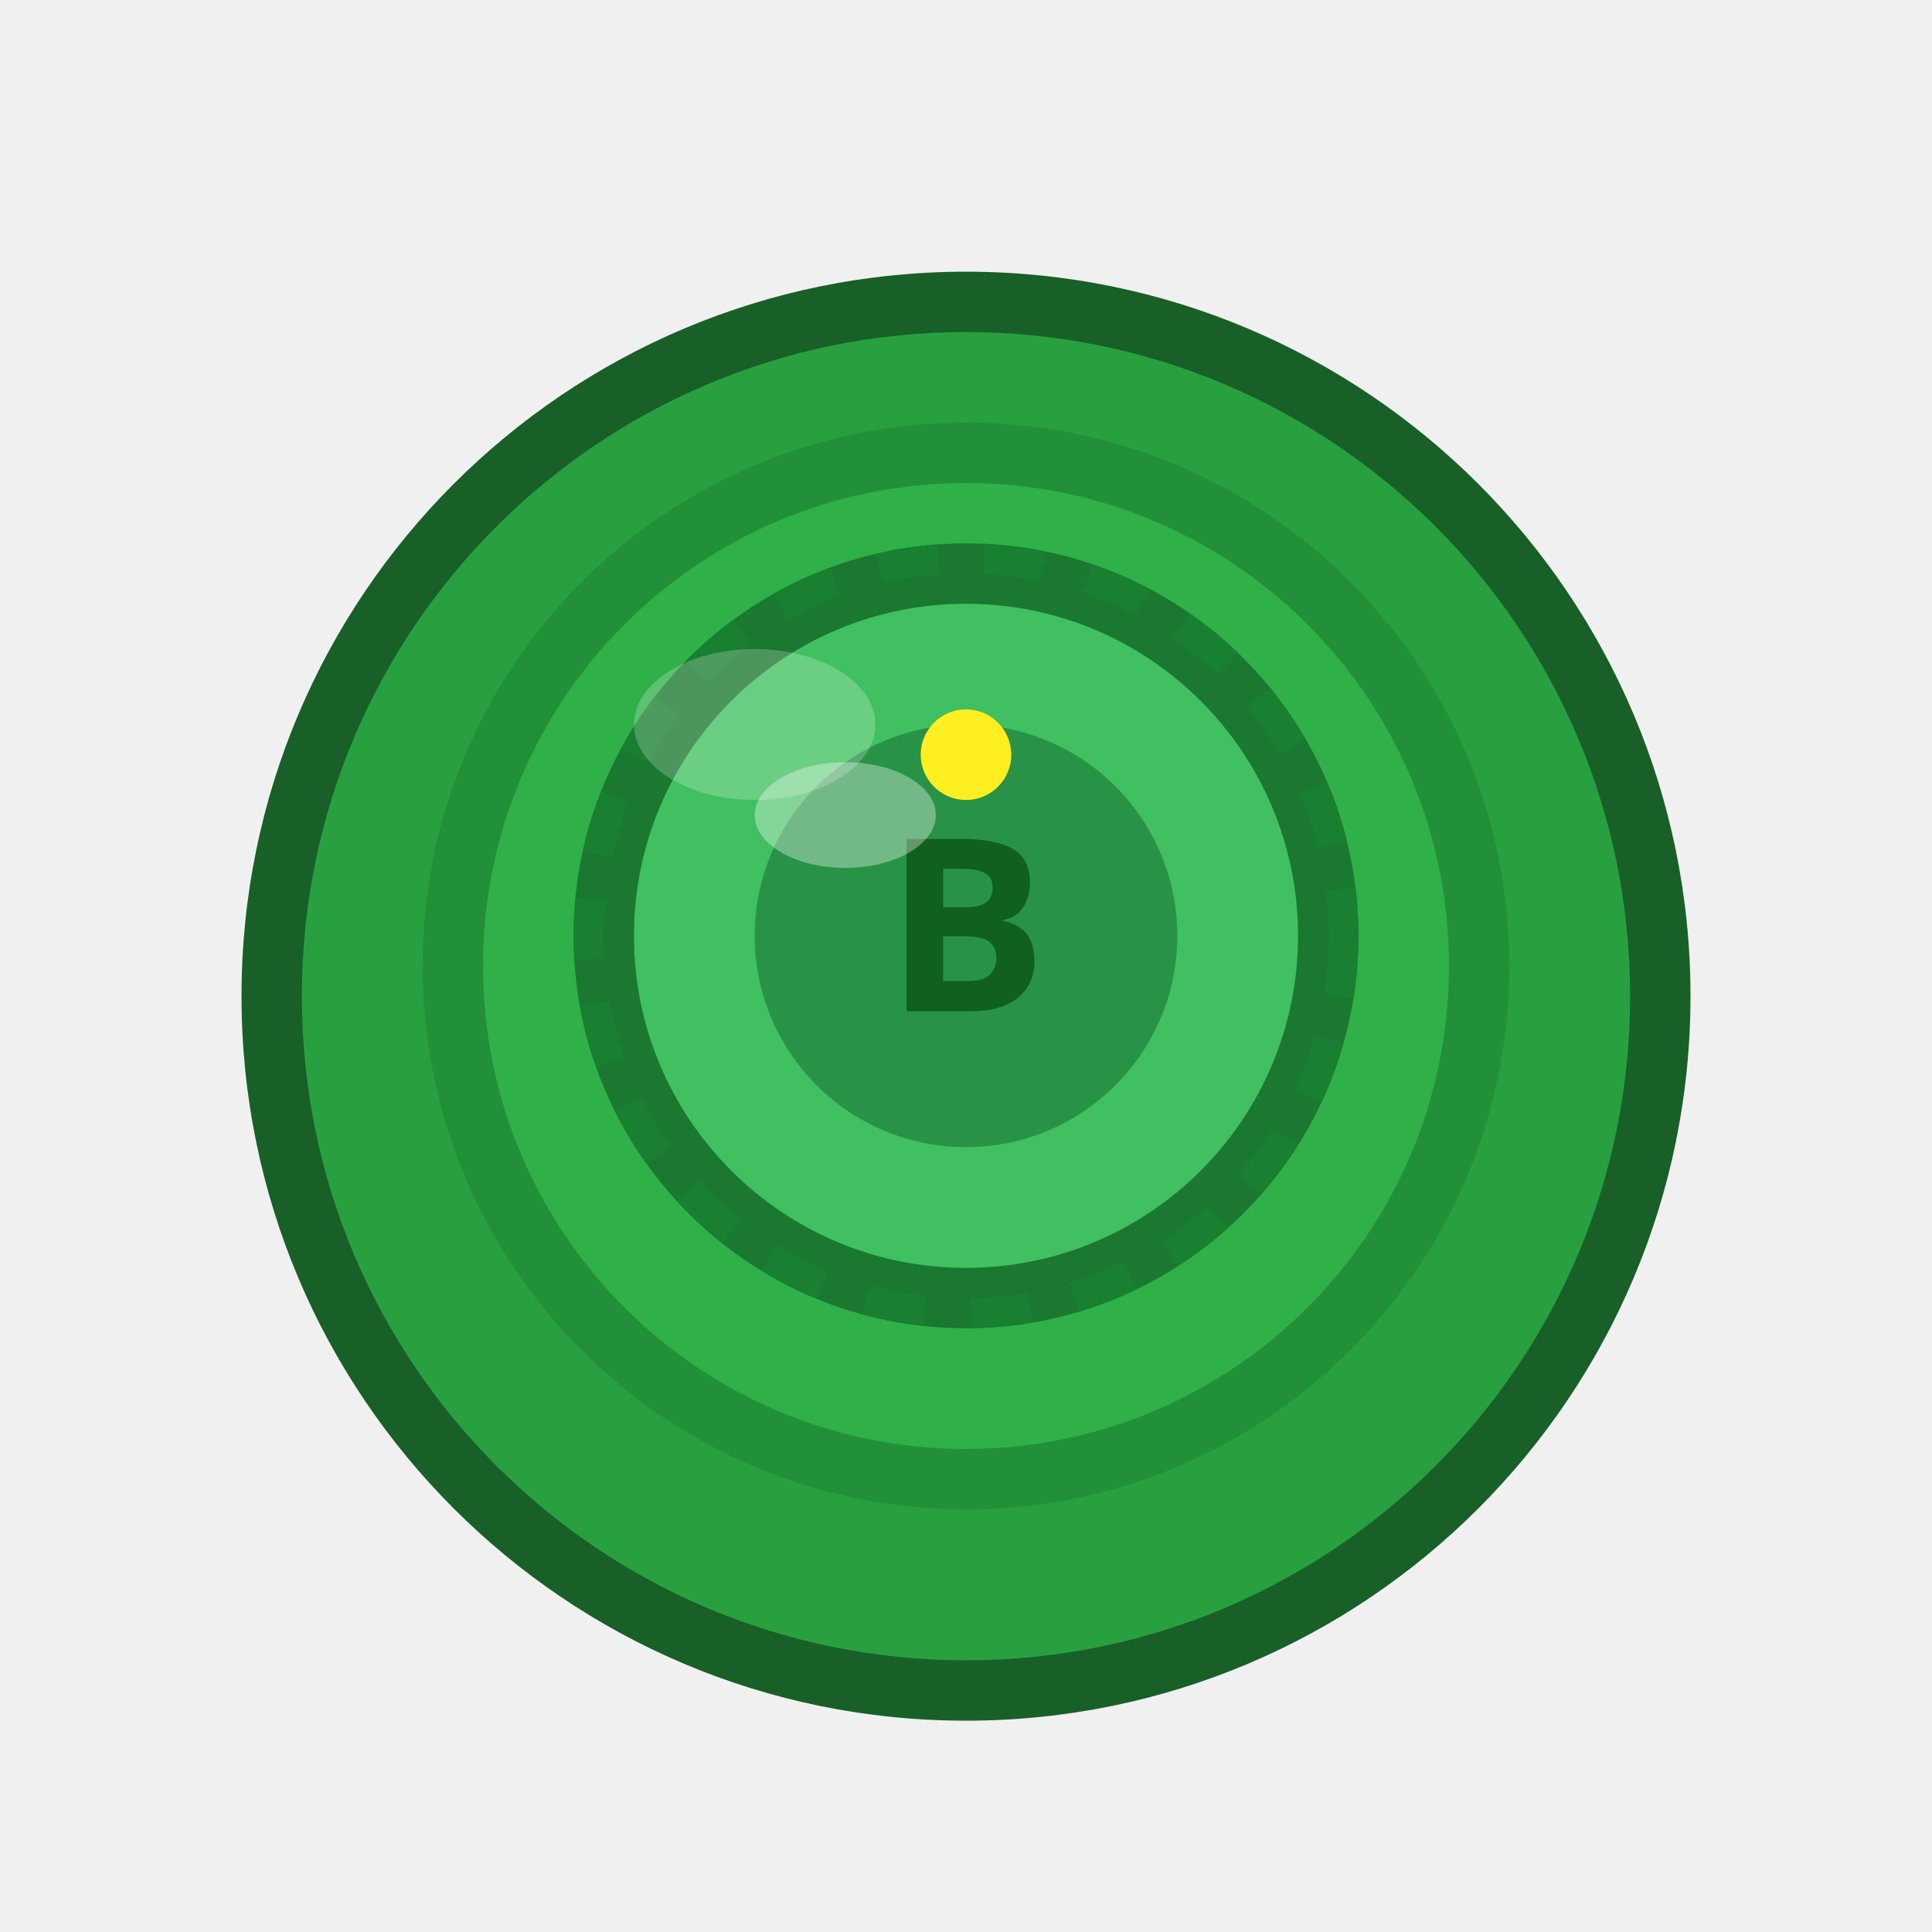
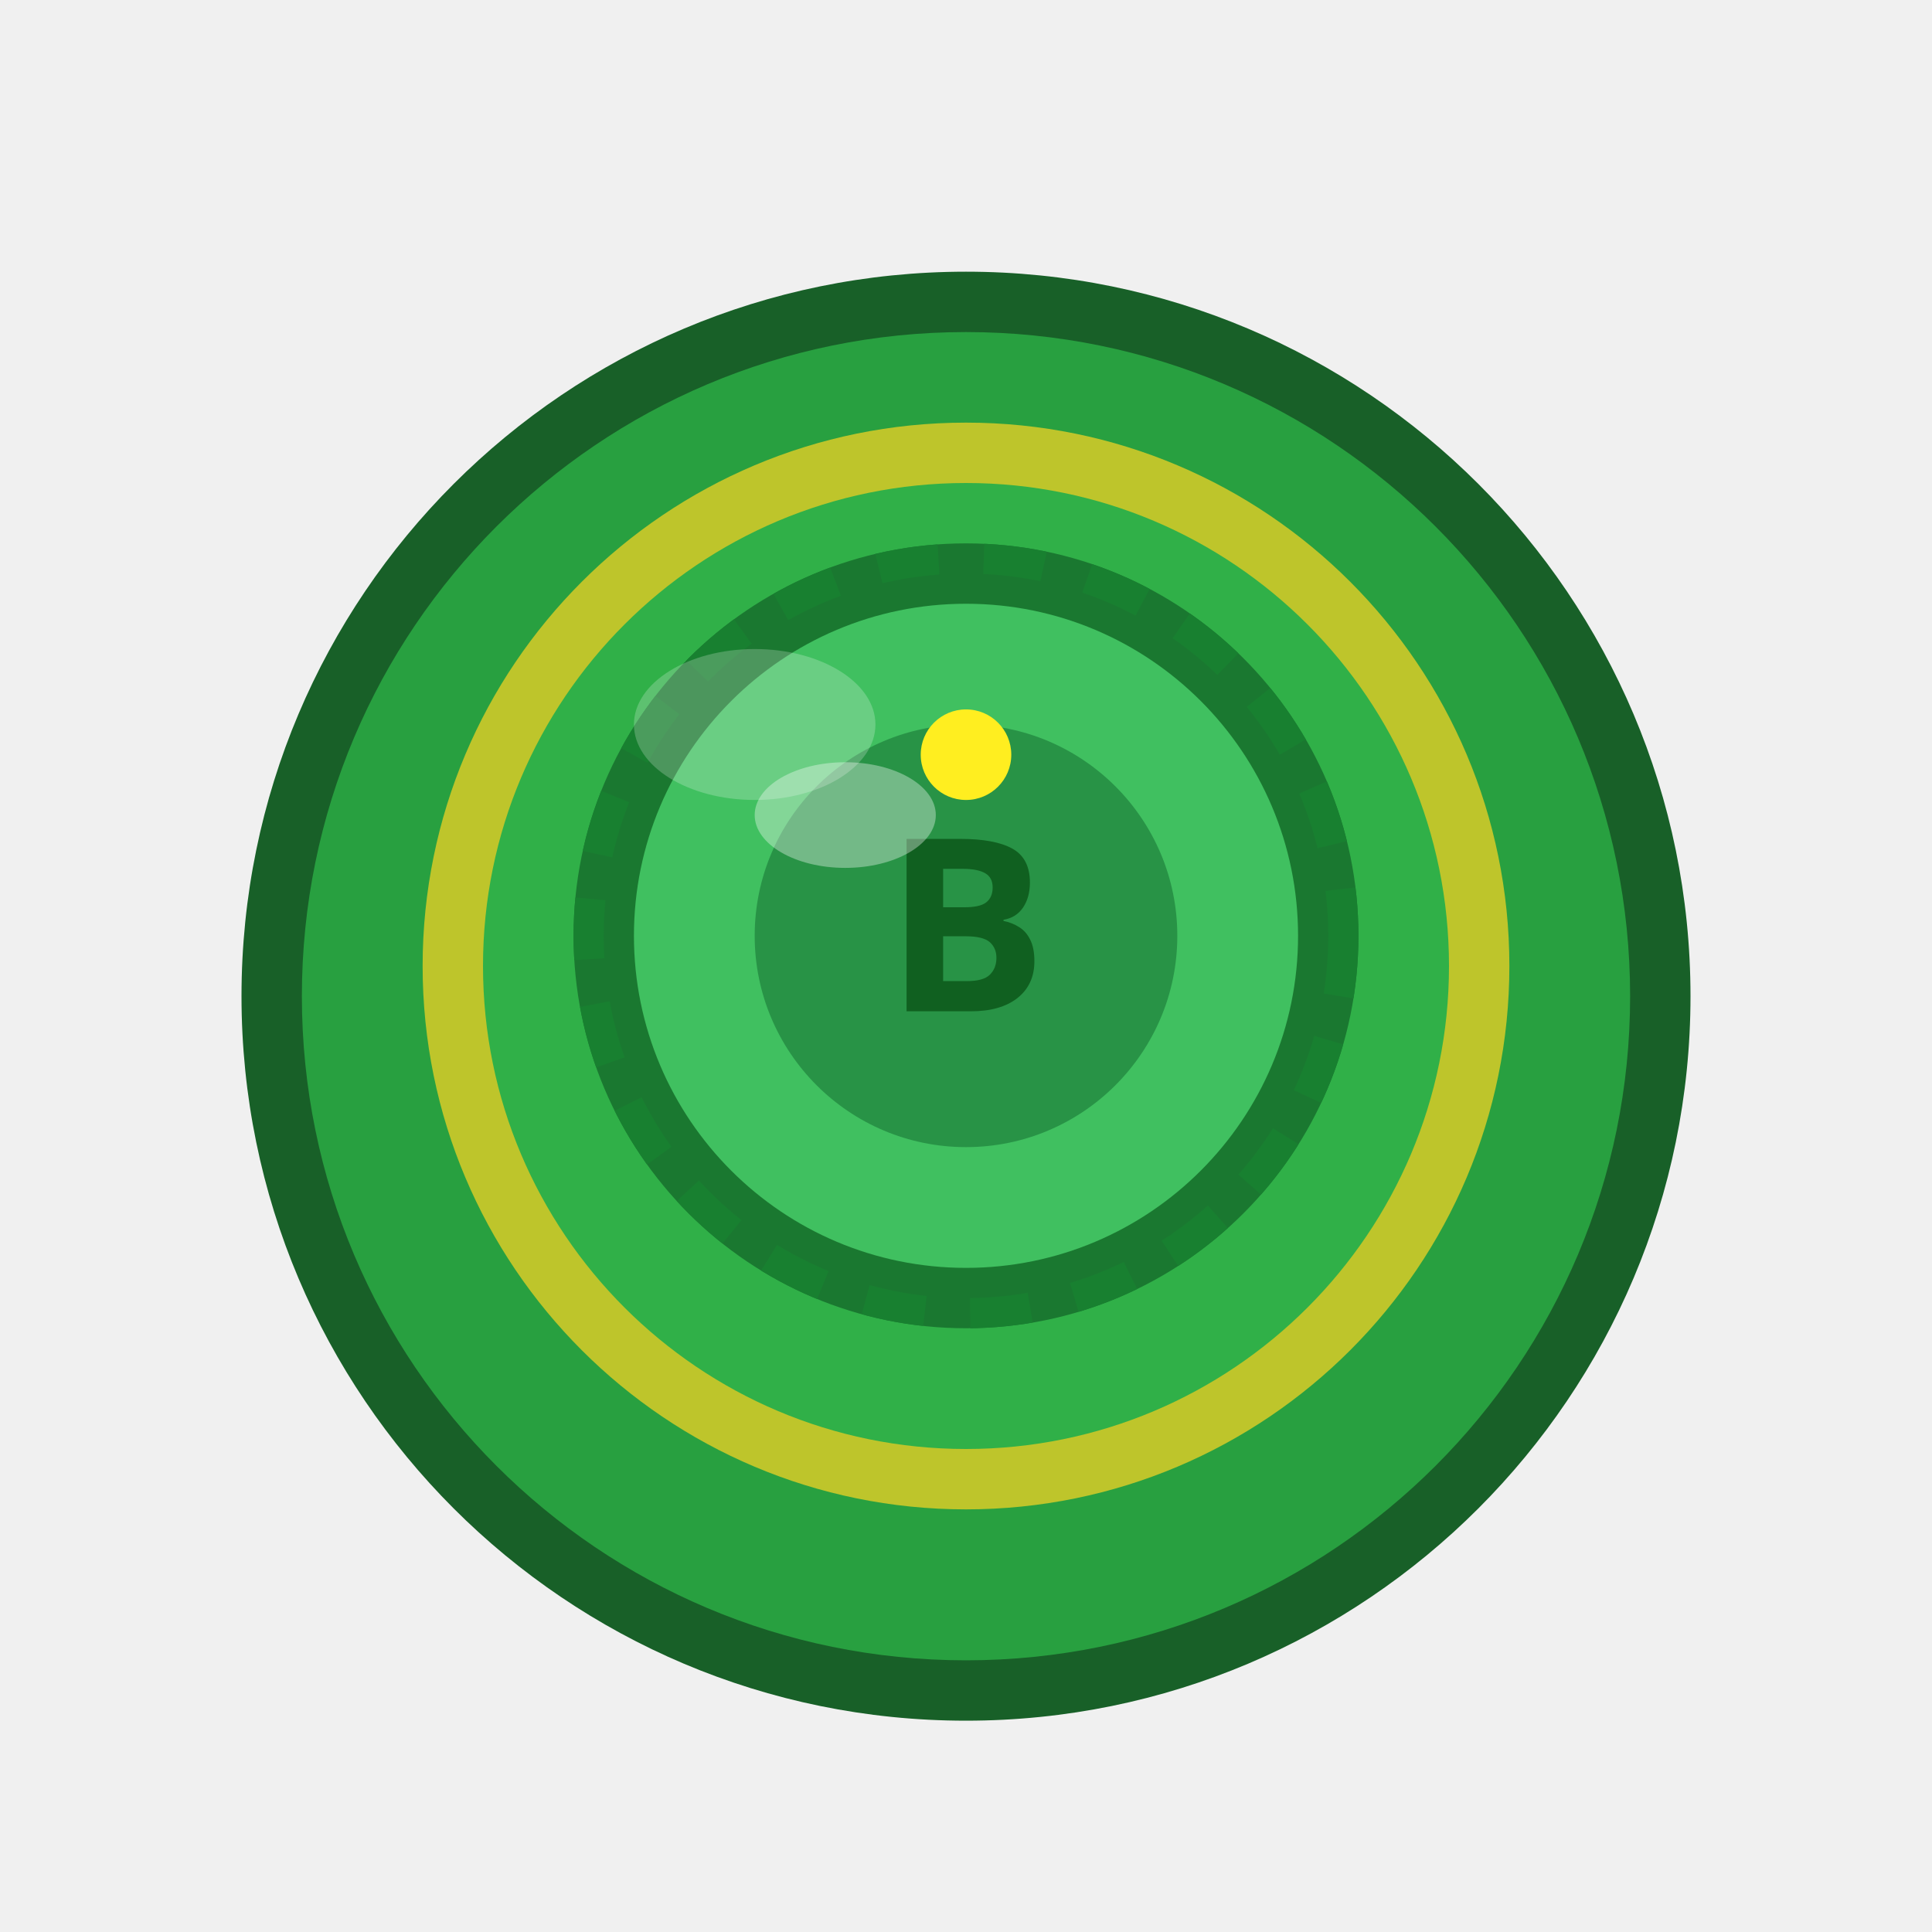
- <svg xmlns="http://www.w3.org/2000/svg" width="128" height="128" viewBox="0 0 128 128">
-   <circle cx="64" cy="66" r="48" fill="#186028" />
-   <circle cx="64" cy="66" r="44" fill="#28A040" />
-   <circle cx="64" cy="64" r="36" fill="#229038" />
-   <circle cx="64" cy="64" r="32" fill="#30B048" />
-   <circle cx="64" cy="62" r="26" fill="#1A7830" />
-   <circle cx="64" cy="62" r="22" fill="#40C060" />
-   <circle cx="64" cy="62" r="25" fill="none" stroke="#188030" stroke-width="2" stroke-dasharray="4,3" />
-   <g transform="rotate(0, 64, 62)">
-     <circle cx="64" cy="62" r="14" fill="#228840" opacity="0.80" />
-     <text x="64" y="67" text-anchor="middle" font-family="Arial Black, sans-serif" font-weight="900" font-size="16" fill="#106020">B</text>
-     <circle cx="64" cy="50" r="3" fill="#FFEE20" />
+ <svg xmlns="http://www.w3.org/2000/svg" width="128" height="128" viewBox="0 0 128 128" version="1.1" id="svg10">
+   <defs id="defs10" />
+   <circle cx="64" cy="66" r="48" fill="#186028" id="circle1" />
+   <circle cx="64" cy="66" r="44" fill="#28A040" id="circle2" />
+   <circle cx="64" cy="64" r="36" fill="#229038" id="circle3" style="fill:#bec52b;fill-opacity:1" />
+   <circle cx="64" cy="64" r="32" fill="#30B048" id="circle4" />
+   <circle cx="64" cy="62" r="26" fill="#1A7830" id="circle5" />
+   <circle cx="64" cy="62" r="22" fill="#40C060" id="circle6" />
+   <circle cx="64" cy="62" r="25" fill="none" stroke="#188030" stroke-width="2" stroke-dasharray="4,3" id="circle7" />
+   <g transform="rotate(0, 64, 62)" id="g9">
+     <circle cx="64" cy="62" r="14" fill="#228840" opacity="0.80" id="circle8" />
+     <text x="64" y="67" text-anchor="middle" font-family="Arial Black, sans-serif" font-weight="900" font-size="16" fill="#106020" id="text8">B</text>
+     <circle cx="64" cy="50" r="3" fill="#FFEE20" id="circle9" />
  </g>
-   <ellipse cx="50" cy="48" rx="8" ry="5" fill="white" opacity="0.22" />
-   <ellipse cx="56" cy="54" rx="6" ry="3.5" fill="white" opacity="0.35" />
+   <ellipse cx="50" cy="48" rx="8" ry="5" fill="white" opacity="0.22" id="ellipse9" />
+   <ellipse cx="56" cy="54" rx="6" ry="3.5" fill="white" opacity="0.35" id="ellipse10" />
</svg>
